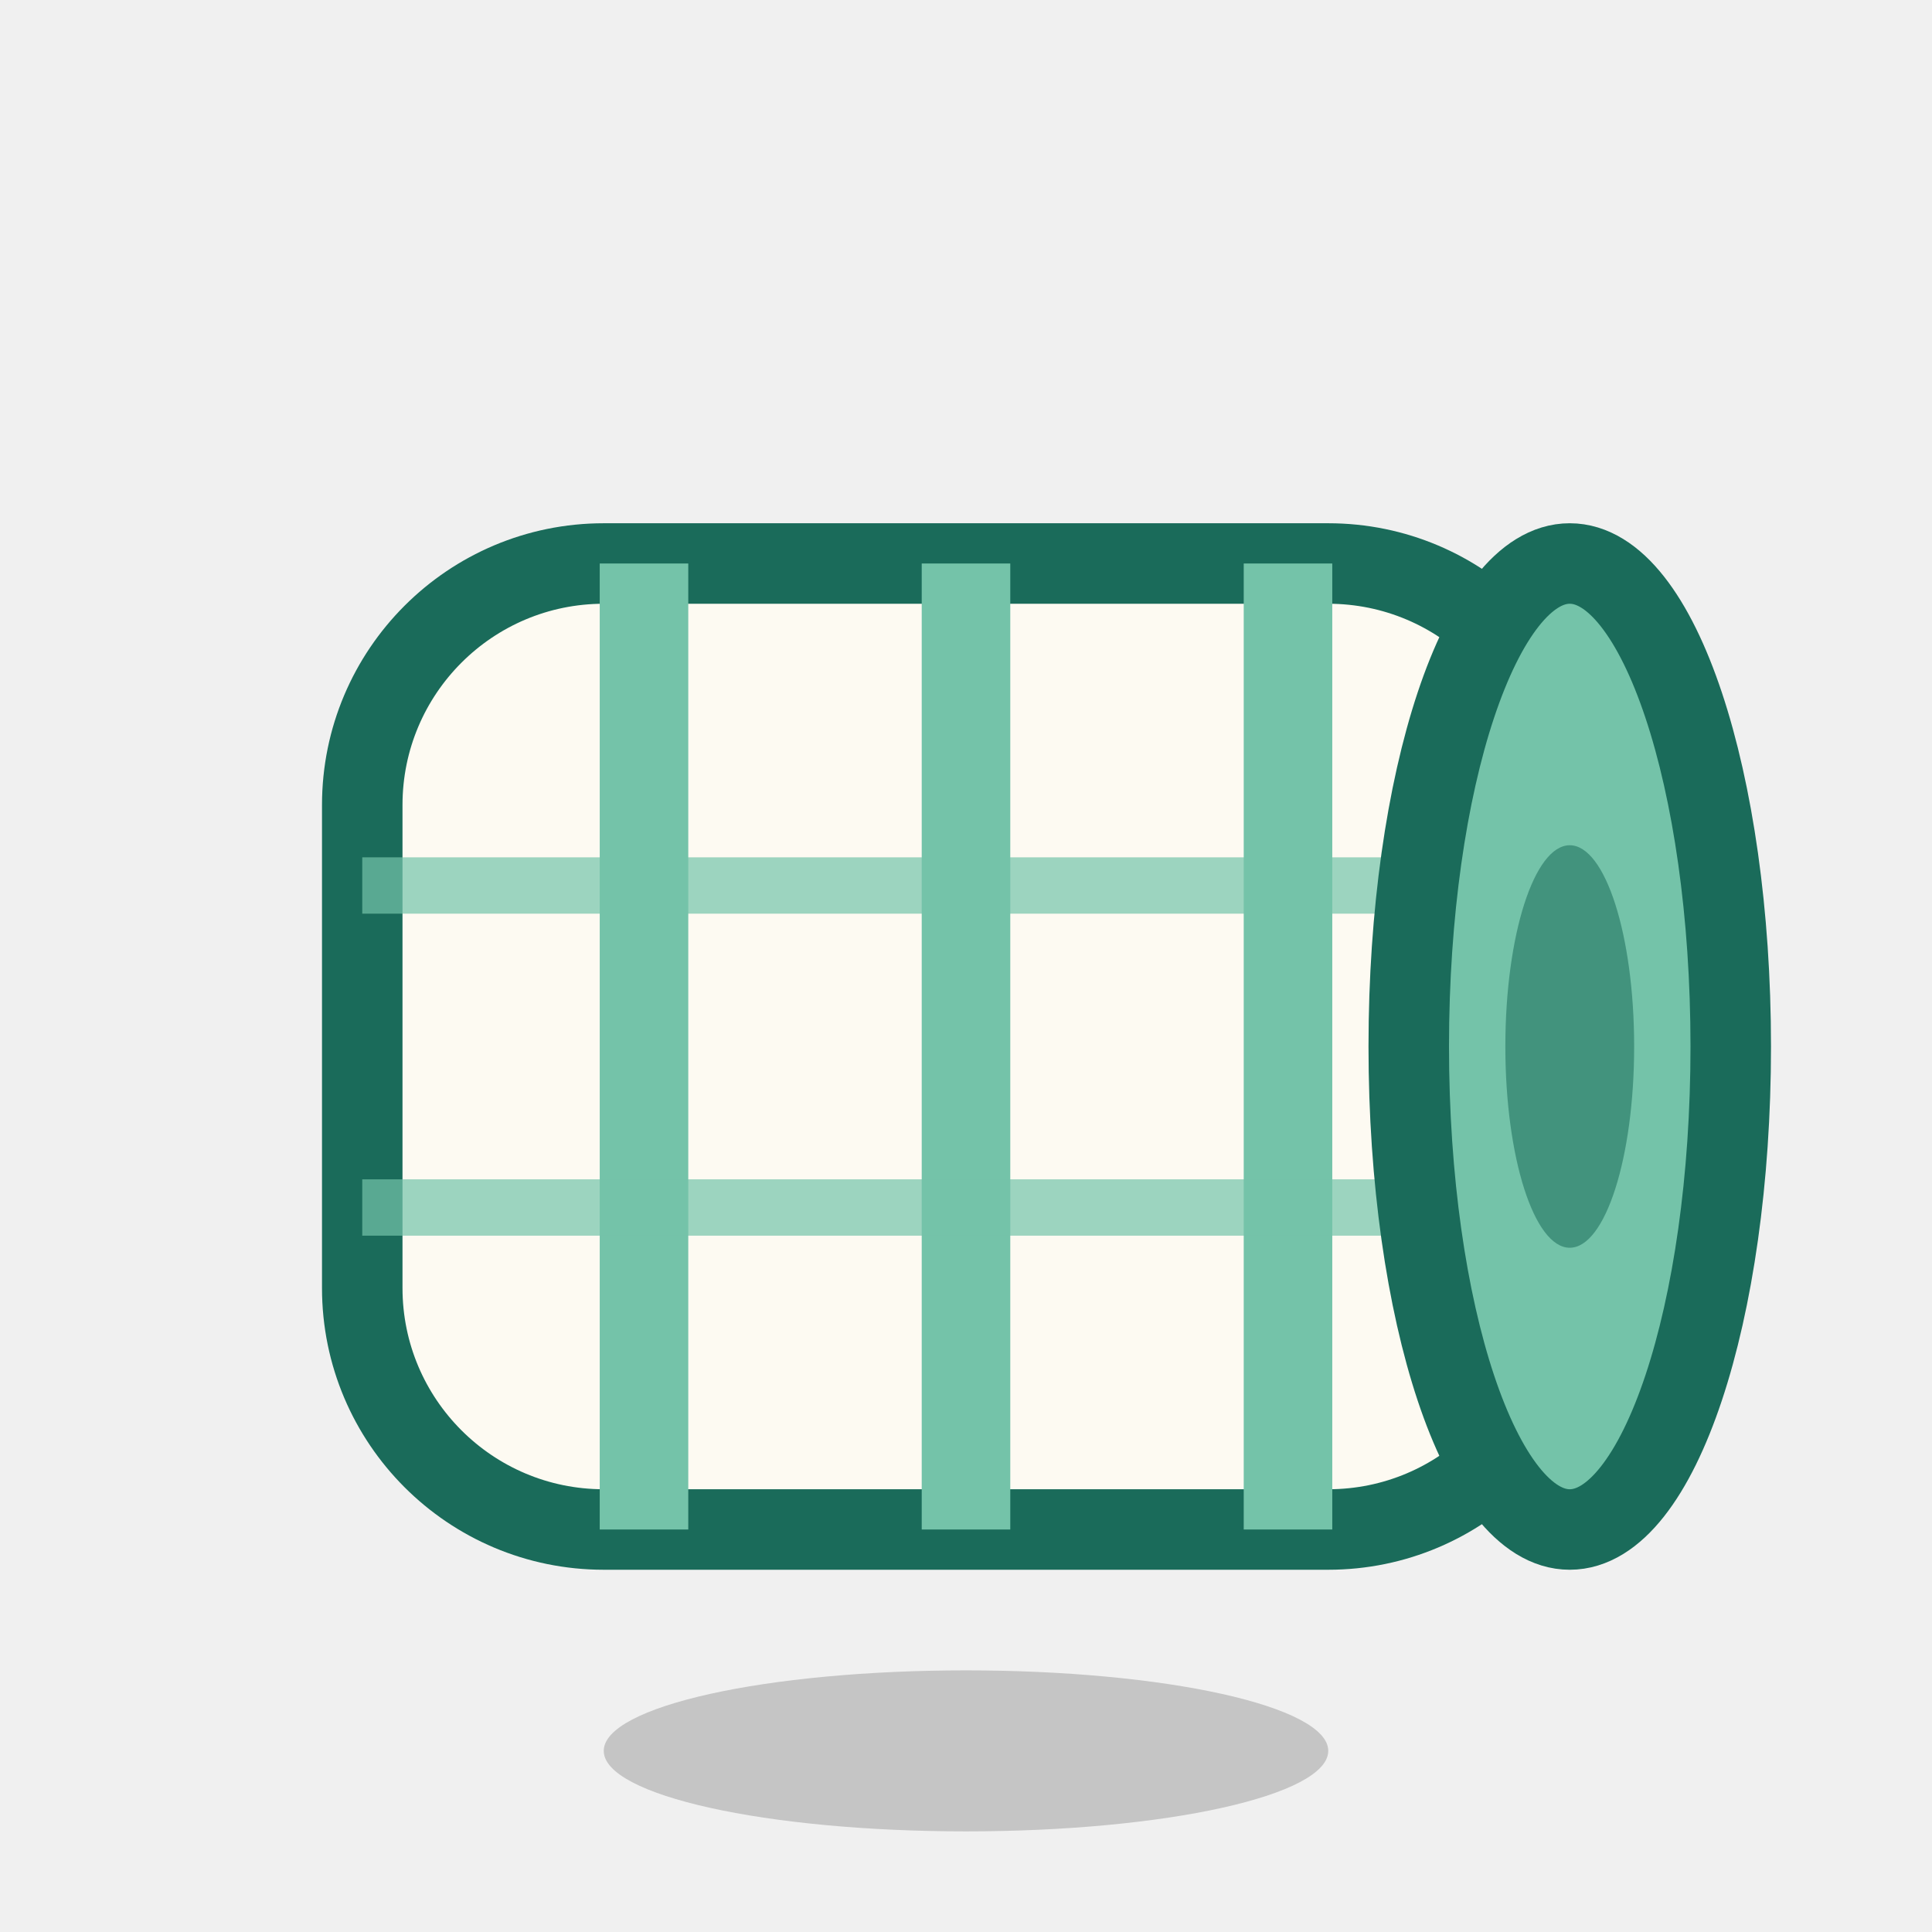
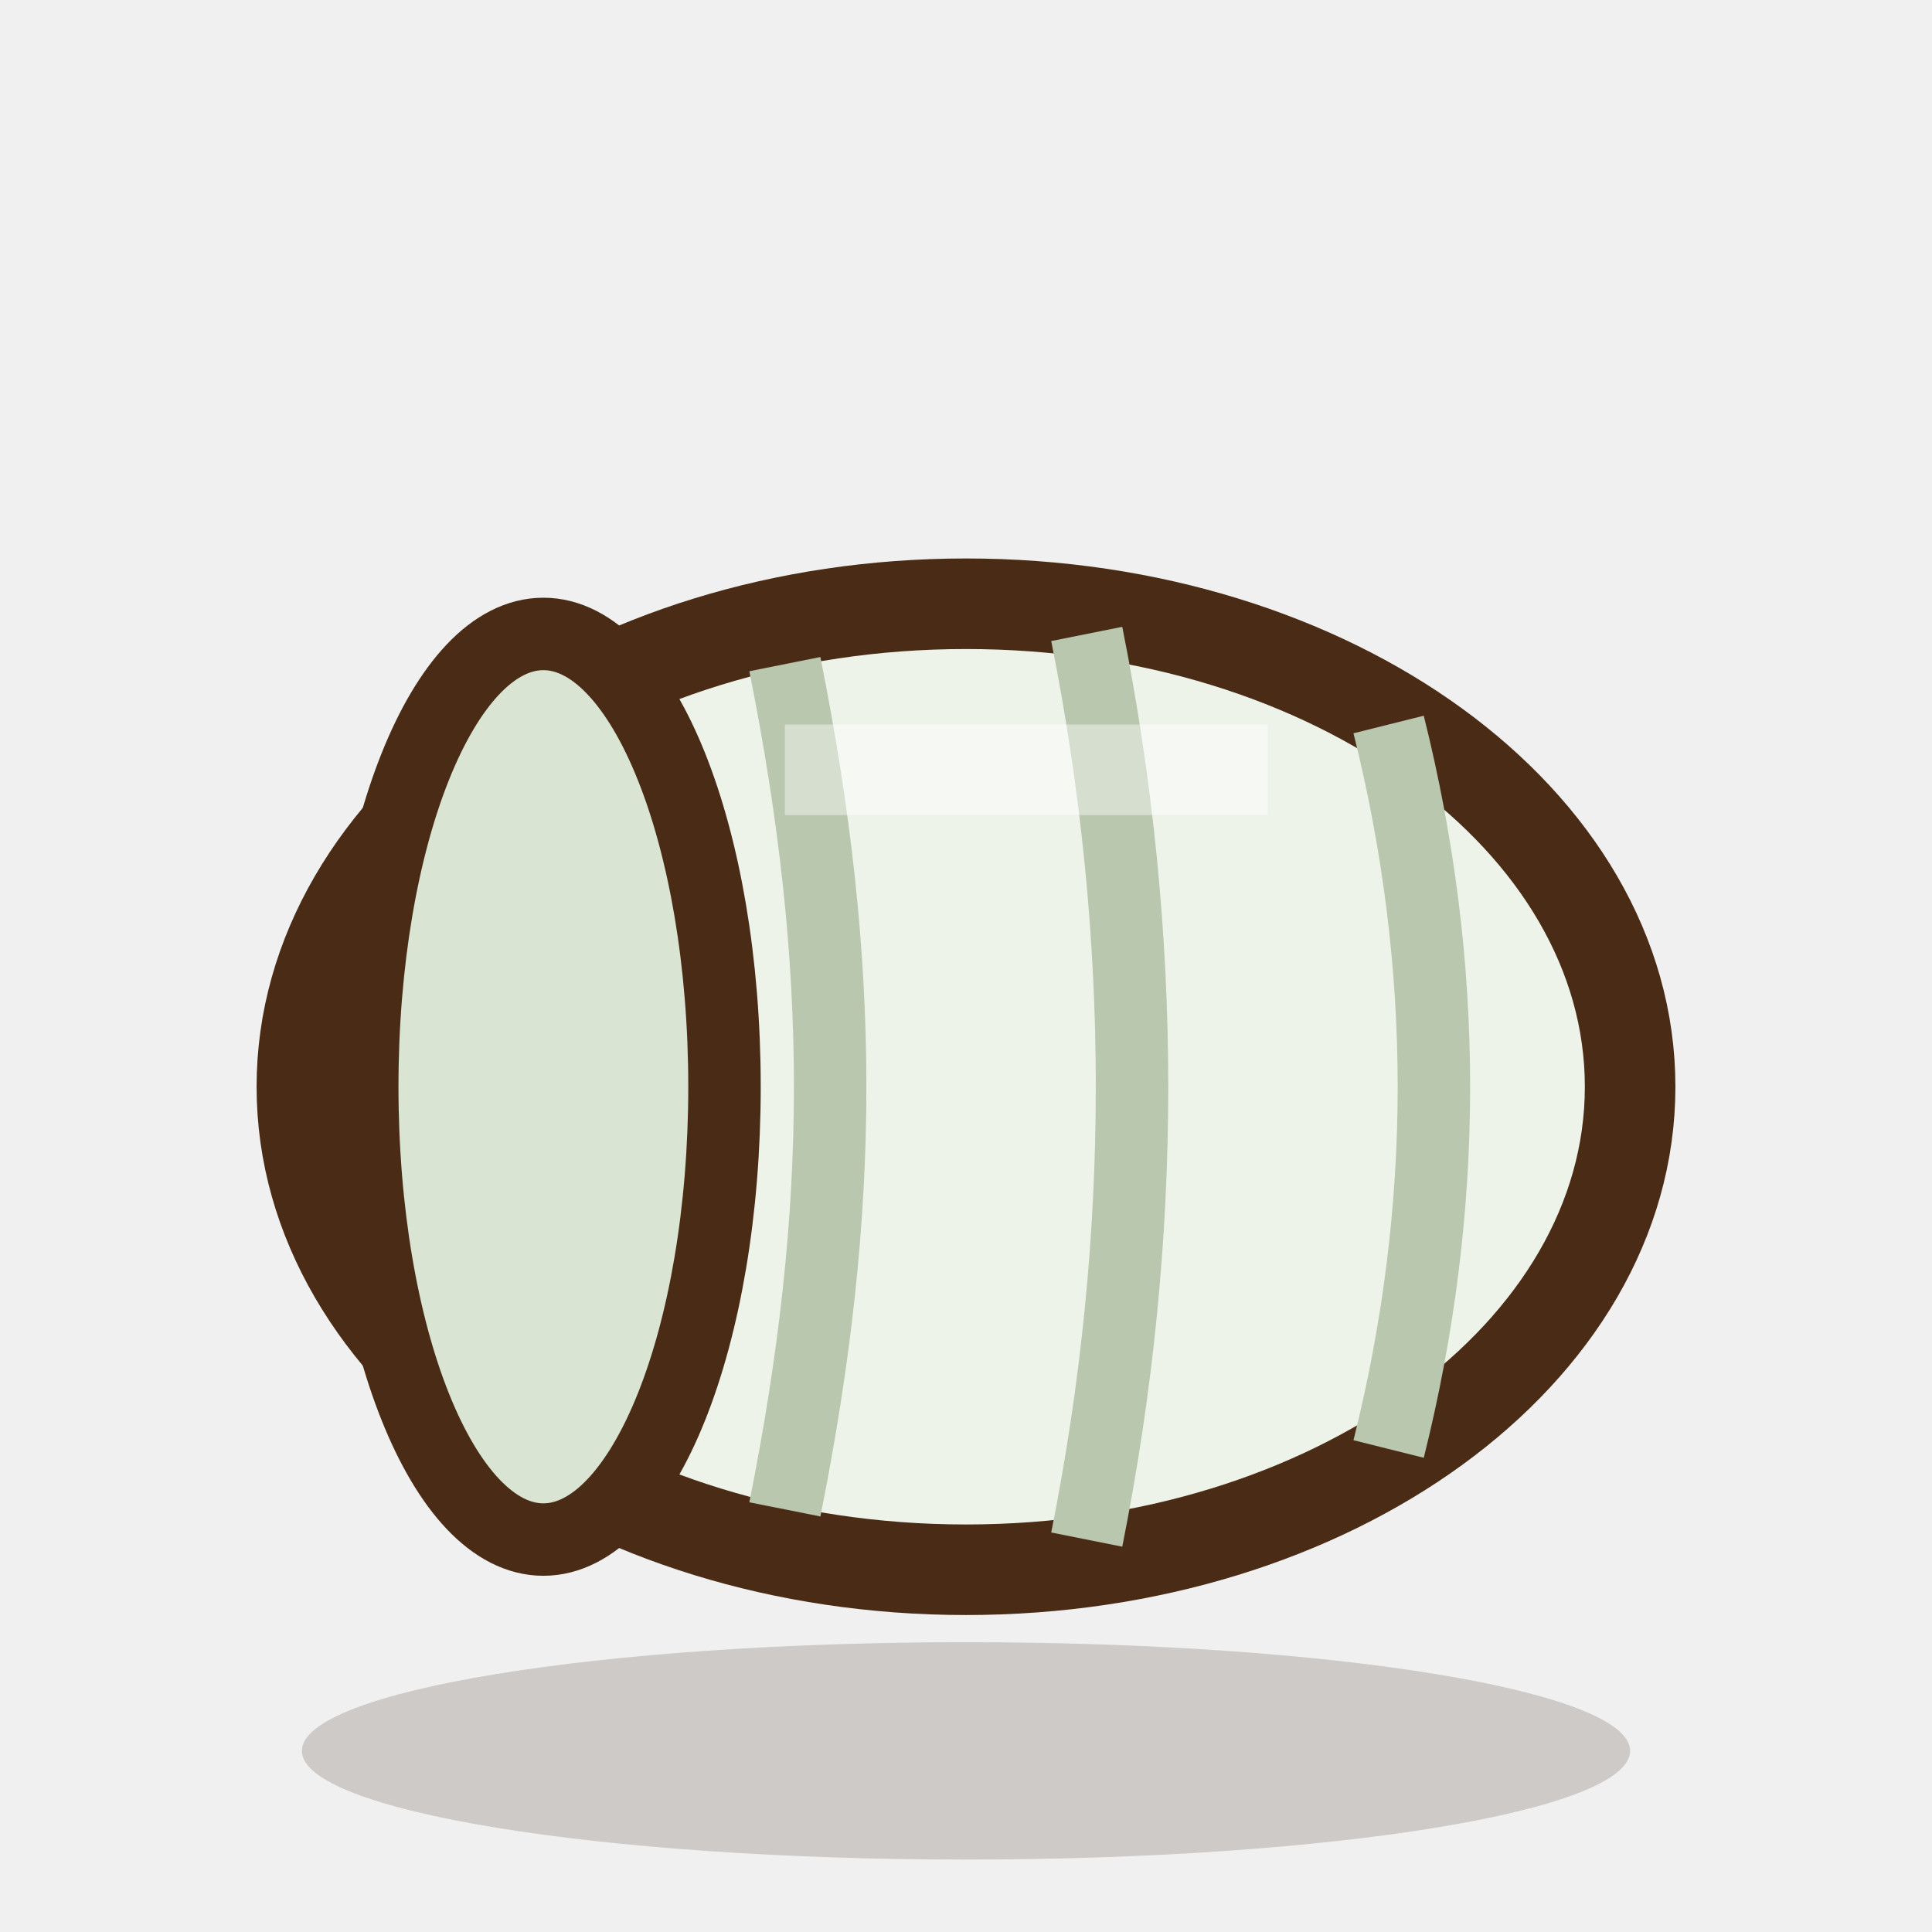
- <svg xmlns="http://www.w3.org/2000/svg" viewBox="0 0 48 48" fill="none" aria-hidden="true">
-   <ellipse cx="24" cy="43.5" rx="9" ry="2" fill="currentColor" opacity="0.18" />
-   <rect x="9" y="14" width="30" height="24" rx="6" fill="#fdfaf2" stroke="#1a6b5a" stroke-width="2" />
-   <path d="M16 14v24M24 14v24M32 14v24" stroke="#74c3a9" stroke-width="2.2" />
-   <path d="M9 22h30M9 30h30" stroke="#74c3a9" stroke-width="1.4" opacity=".7" />
-   <ellipse cx="39" cy="26" rx="4" ry="12" fill="#74c3a9" stroke="#1a6b5a" stroke-width="2" />
-   <ellipse cx="39" cy="26" rx="1.6" ry="5" fill="#1a6b5a" opacity=".55" />
+ <svg xmlns="http://www.w3.org/2000/svg" viewBox="0 0 64 64" aria-hidden="true">
+   <ellipse cx="32" cy="58" rx="22" ry="3.6" fill="#2b1a0c" opacity=".18" />
+   <ellipse cx="32" cy="36" rx="22" ry="16" fill="#eef3ea" stroke="#4a2c16" stroke-width="3" stroke-linejoin="round" stroke-linecap="round" />
+   <ellipse cx="18" cy="36" rx="6" ry="15" fill="#d9e4d2" stroke="#4a2c16" stroke-width="2.4" stroke-linejoin="round" stroke-linecap="round" />
+   <path d="M26 22c2 10 2 18 0 28M36 21c2 10 2 20 0 30M46 24c2 8 2 16 0 24" stroke="#b8c7ae" stroke-width="2.4" fill="none" />
+   <path d="M26 24h16v3H26z" fill="#fff" opacity=".42" />
</svg>
